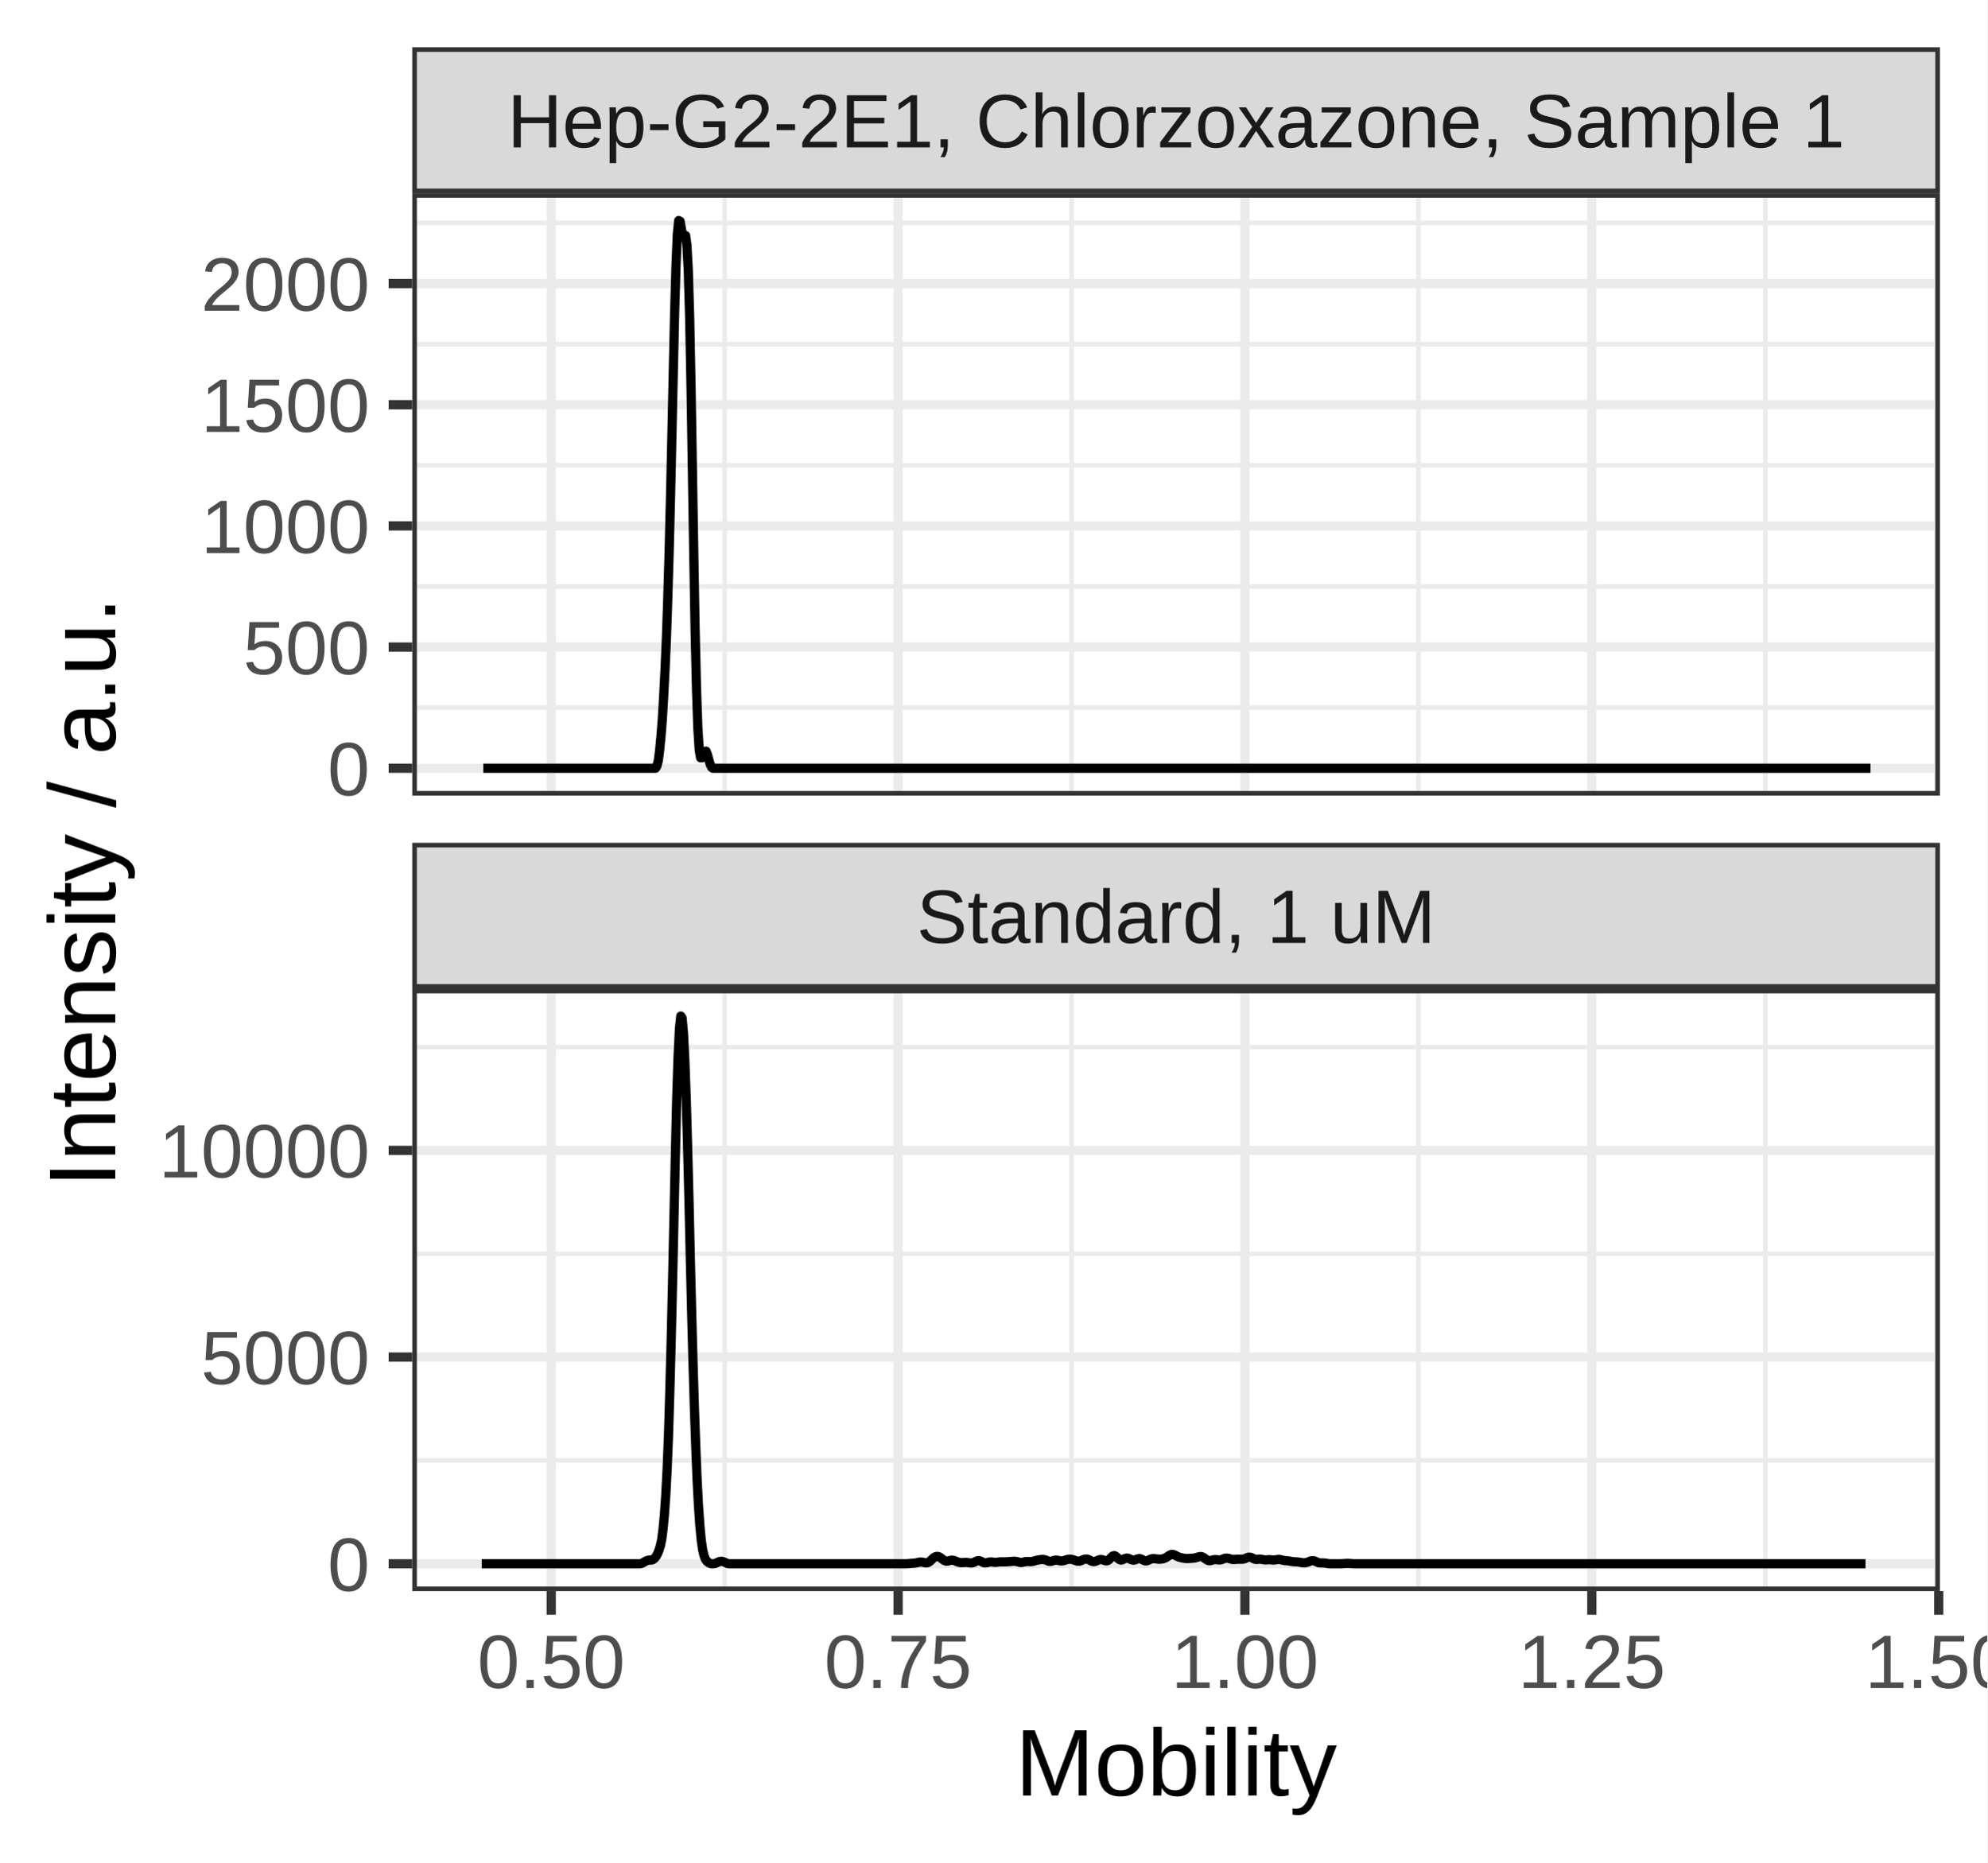
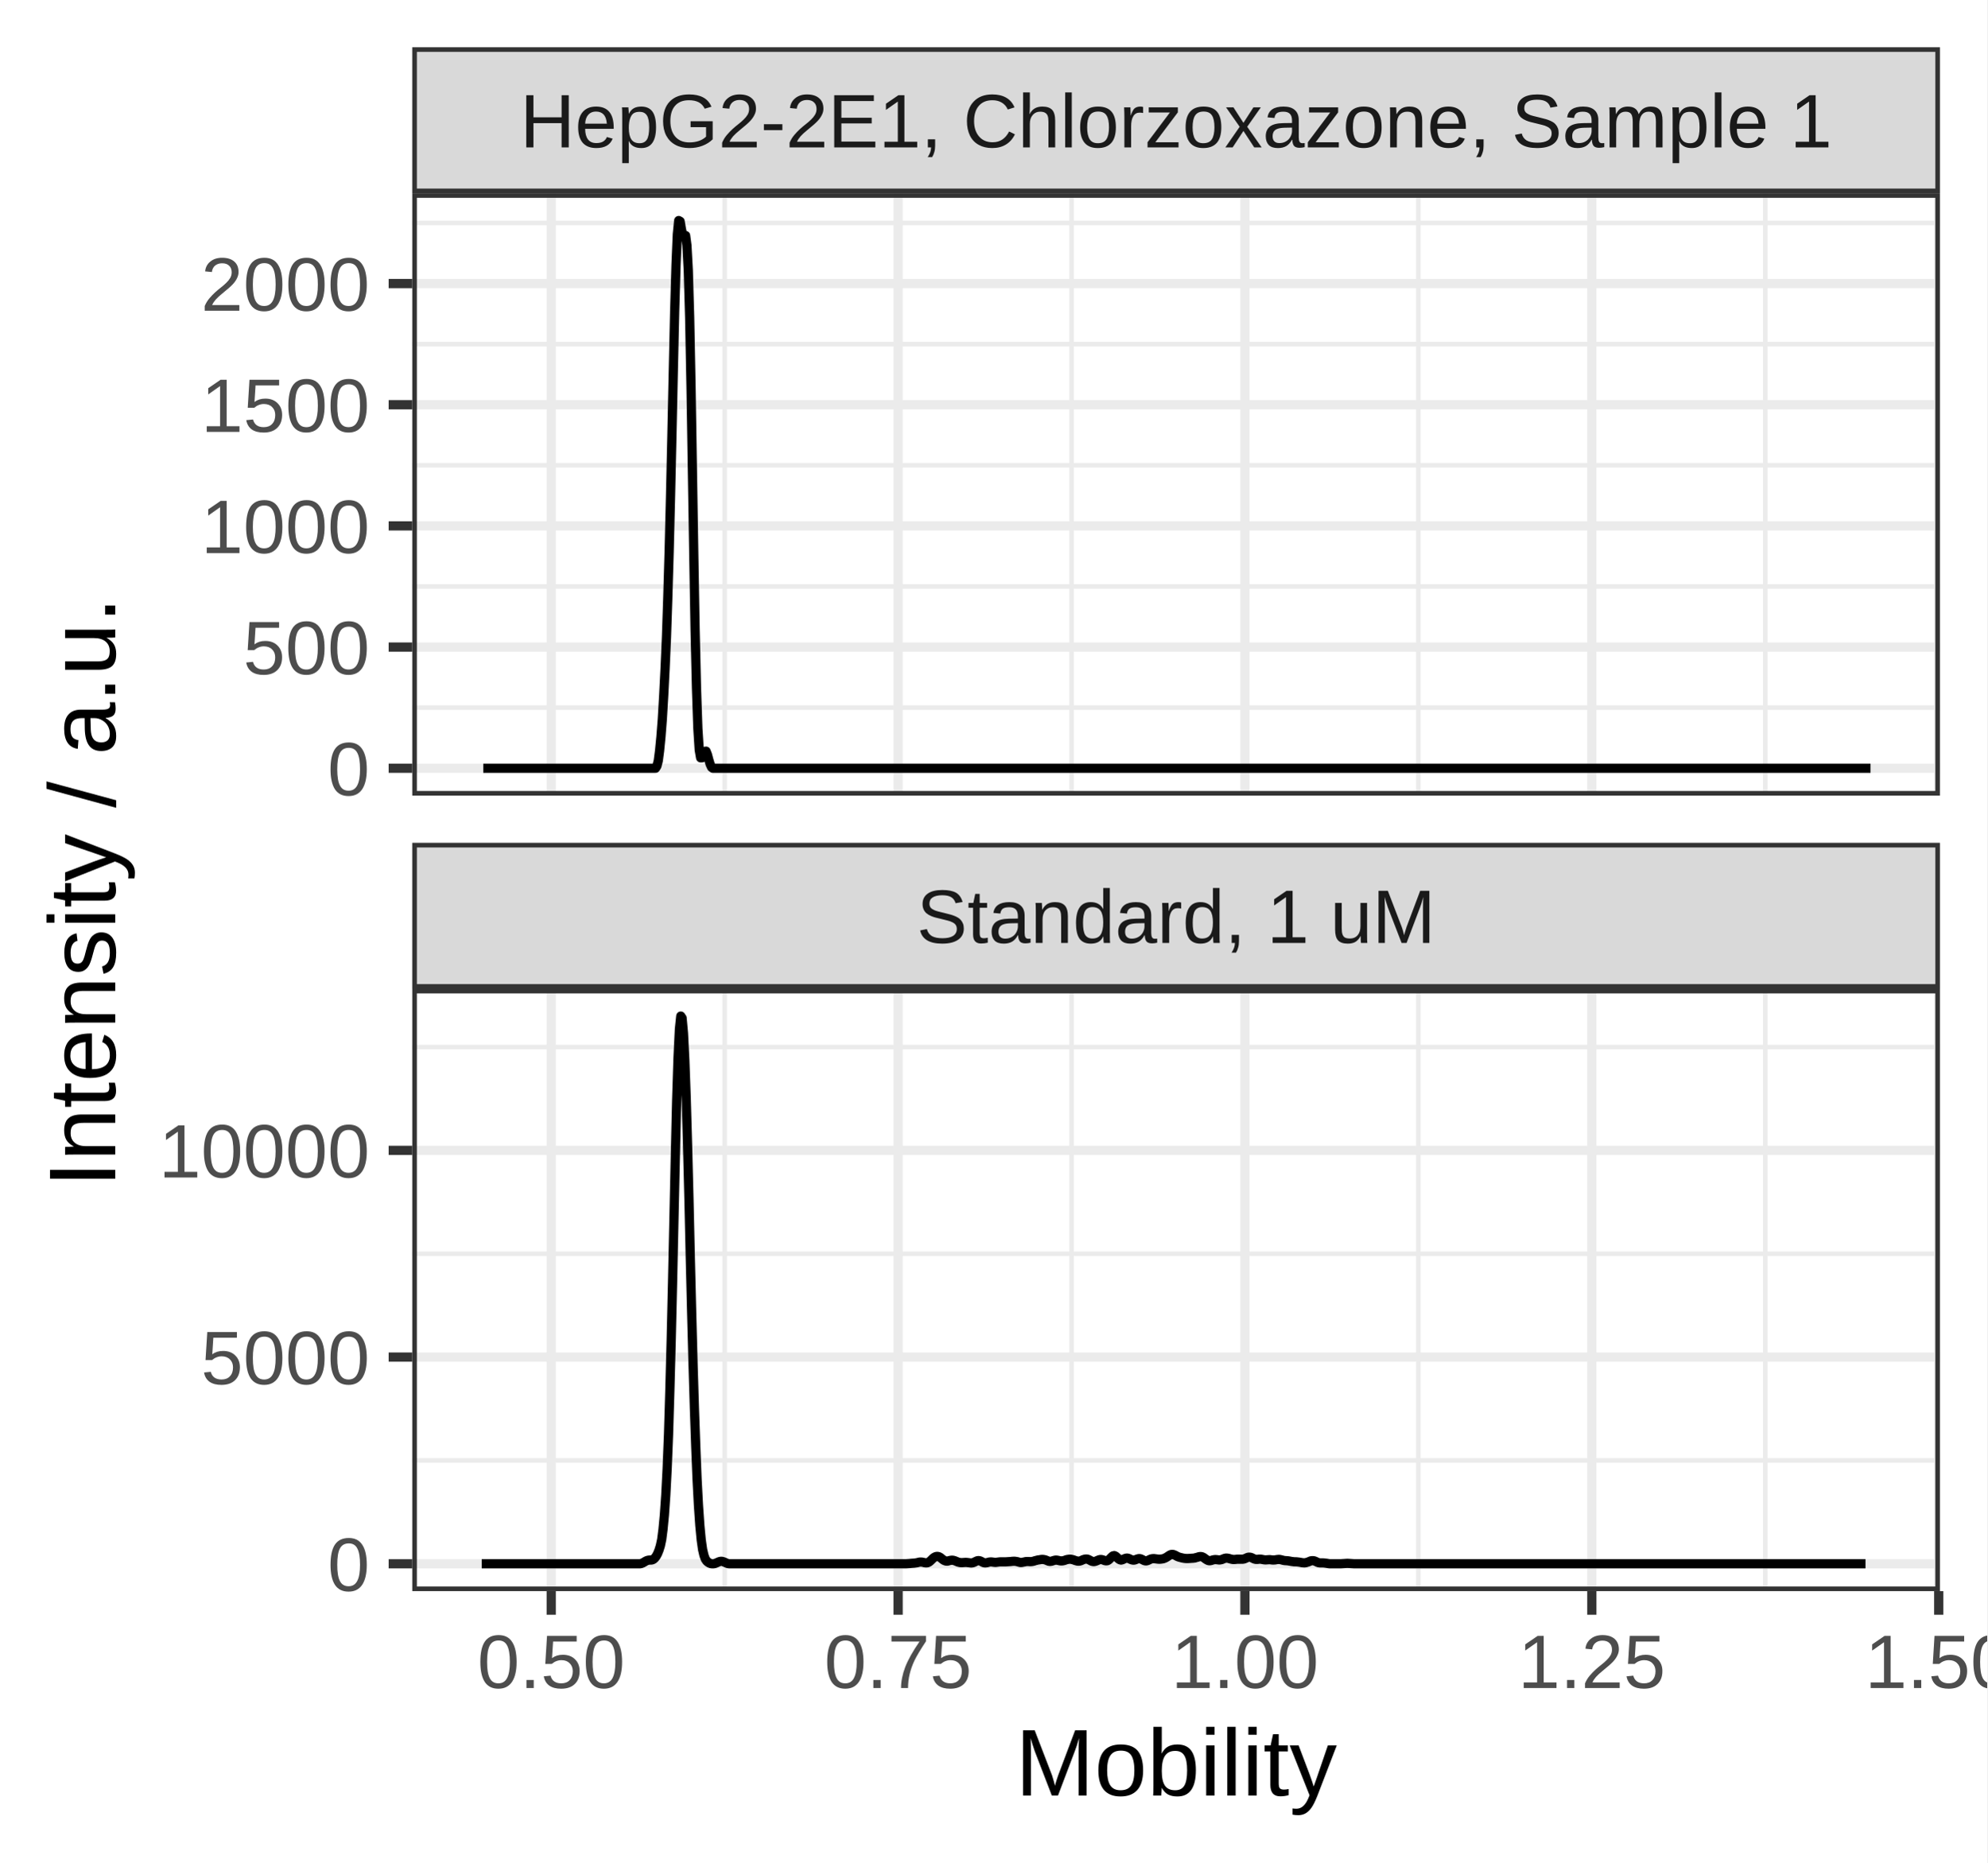
<svg xmlns="http://www.w3.org/2000/svg" width="230.40pt" height="216.00pt" viewBox="0 0 230.40 216.00">
  <g class="svglite">
    <defs>
      <style type="text/css">
    .svglite line, .svglite polyline, .svglite polygon, .svglite path, .svglite rect, .svglite circle {
      fill: none;
      stroke: #000000;
      stroke-linecap: round;
      stroke-linejoin: round;
      stroke-miterlimit: 10.00;
    }
    .svglite text {
      white-space: pre;
    }
    .svglite g.glyphgroup path {
      fill: inherit;
      stroke: none;
    }
  </style>
    </defs>
    <rect width="100%" height="100%" style="stroke: none; fill: #FFFFFF;" />
    <defs>
      <clipPath id="cpMC4wMHwyMzAuNDB8MC4wMHwyMTYuMDA=">
        <rect x="0.00" y="0.00" width="230.40" height="216.00" />
      </clipPath>
    </defs>
    <g clip-path="url(#cpMC4wMHwyMzAuNDB8MC4wMHwyMTYuMDA=)">
      <rect x="-0" y="-0" width="230.40" height="216.00" style="stroke-width: 1.07; stroke: #FFFFFF; fill: #FFFFFF;" />
    </g>
    <defs>
      <clipPath id="cpNDcuODB8MjI0LjkyfDIyLjQwfDkyLjI1">
        <rect x="47.80" y="22.40" width="177.12" height="69.85" />
      </clipPath>
    </defs>
    <g clip-path="url(#cpNDcuODB8MjI0LjkyfDIyLjQwfDkyLjI1)">
      <rect x="47.80" y="22.40" width="177.12" height="69.85" style="stroke-width: 1.07; stroke: none; fill: #FFFFFF;" />
      <polyline points="47.80,82.05 224.92,82.05 " style="stroke-width: 0.53; stroke: #EBEBEB; stroke-linecap: butt;" />
      <polyline points="47.80,68.00 224.92,68.00 " style="stroke-width: 0.53; stroke: #EBEBEB; stroke-linecap: butt;" />
      <polyline points="47.80,53.95 224.92,53.95 " style="stroke-width: 0.53; stroke: #EBEBEB; stroke-linecap: butt;" />
      <polyline points="47.80,39.90 224.92,39.90 " style="stroke-width: 0.53; stroke: #EBEBEB; stroke-linecap: butt;" />
      <polyline points="47.80,25.85 224.92,25.85 " style="stroke-width: 0.53; stroke: #EBEBEB; stroke-linecap: butt;" />
      <polyline points="84.02,92.25 84.02,22.40 " style="stroke-width: 0.53; stroke: #EBEBEB; stroke-linecap: butt;" />
      <polyline points="124.24,92.25 124.24,22.40 " style="stroke-width: 0.53; stroke: #EBEBEB; stroke-linecap: butt;" />
      <polyline points="164.45,92.25 164.45,22.40 " style="stroke-width: 0.53; stroke: #EBEBEB; stroke-linecap: butt;" />
      <polyline points="204.67,92.25 204.67,22.40 " style="stroke-width: 0.53; stroke: #EBEBEB; stroke-linecap: butt;" />
      <polyline points="47.80,89.08 224.92,89.08 " style="stroke-width: 1.07; stroke: #EBEBEB; stroke-linecap: butt;" />
      <polyline points="47.80,75.03 224.92,75.03 " style="stroke-width: 1.07; stroke: #EBEBEB; stroke-linecap: butt;" />
      <polyline points="47.80,60.98 224.92,60.98 " style="stroke-width: 1.07; stroke: #EBEBEB; stroke-linecap: butt;" />
      <polyline points="47.80,46.93 224.92,46.93 " style="stroke-width: 1.07; stroke: #EBEBEB; stroke-linecap: butt;" />
      <polyline points="47.80,32.88 224.92,32.88 " style="stroke-width: 1.07; stroke: #EBEBEB; stroke-linecap: butt;" />
      <polyline points="63.91,92.25 63.91,22.40 " style="stroke-width: 1.07; stroke: #EBEBEB; stroke-linecap: butt;" />
      <polyline points="104.13,92.25 104.13,22.40 " style="stroke-width: 1.07; stroke: #EBEBEB; stroke-linecap: butt;" />
      <polyline points="144.34,92.25 144.34,22.40 " style="stroke-width: 1.07; stroke: #EBEBEB; stroke-linecap: butt;" />
      <polyline points="184.56,92.25 184.56,22.40 " style="stroke-width: 1.07; stroke: #EBEBEB; stroke-linecap: butt;" />
      <polyline points="224.78,92.25 224.78,22.40 " style="stroke-width: 1.07; stroke: #EBEBEB; stroke-linecap: butt;" />
      <polyline points="56.03,89.08 56.19,89.08 56.35,89.08 56.51,89.08 56.67,89.08 56.82,89.08 56.98,89.08 57.14,89.08 57.30,89.08 57.46,89.08 57.62,89.08 57.78,89.08 57.93,89.08 58.09,89.08 58.25,89.08 58.41,89.08 58.57,89.08 58.73,89.08 58.89,89.08 59.04,89.08 59.20,89.08 59.36,89.08 59.52,89.08 59.68,89.08 59.84,89.08 59.99,89.08 60.15,89.08 60.31,89.08 60.47,89.08 60.63,89.08 60.79,89.08 60.94,89.08 61.10,89.08 61.26,89.08 61.42,89.08 61.58,89.08 61.74,89.08 61.90,89.08 62.05,89.08 62.21,89.08 62.37,89.08 62.53,89.08 62.69,89.08 62.85,89.08 63.01,89.08 63.16,89.08 63.32,89.08 63.48,89.08 63.64,89.08 63.80,89.08 63.96,89.08 64.12,89.08 64.27,89.08 64.43,89.08 64.59,89.08 64.75,89.08 64.91,89.08 65.07,89.08 65.22,89.08 65.38,89.08 65.54,89.08 65.70,89.08 65.86,89.08 66.02,89.08 66.17,89.08 66.33,89.08 66.49,89.08 66.65,89.08 66.81,89.08 66.97,89.08 67.12,89.08 67.28,89.08 67.44,89.08 67.60,89.08 67.76,89.08 67.92,89.08 68.08,89.08 68.23,89.08 68.39,89.08 68.55,89.08 68.71,89.08 68.87,89.08 69.03,89.08 69.19,89.08 69.34,89.08 69.50,89.08 69.66,89.08 69.82,89.08 69.98,89.08 70.14,89.08 70.29,89.08 70.45,89.08 70.61,89.08 70.77,89.08 70.93,89.08 71.09,89.08 71.24,89.08 71.40,89.08 71.56,89.08 71.72,89.08 71.88,89.08 72.04,89.08 72.20,89.08 72.35,89.08 72.51,89.08 72.67,89.08 72.83,89.08 72.99,89.08 73.15,89.08 73.31,89.08 73.46,89.08 73.62,89.08 73.78,89.08 73.94,89.08 74.10,89.08 74.26,89.08 74.42,89.08 74.57,89.08 74.73,89.08 74.89,89.08 75.05,89.08 75.21,89.08 75.37,89.08 75.52,89.08 75.68,89.08 75.84,89.08 76.00,89.08 76.16,88.83 76.32,88.21 76.47,87.07 76.63,85.44 76.79,83.39 76.95,80.67 77.11,77.53 77.27,73.89 77.42,69.44 77.58,64.02 77.74,57.61 77.90,50.55 78.06,43.21 78.22,36.15 78.38,30.70 78.53,27.16 78.69,25.57 78.85,25.66 79.01,26.59 79.17,27.33 79.33,27.36 79.49,27.31 79.64,28.43 79.80,31.34 79.96,36.83 80.12,44.96 80.28,54.70 80.44,64.45 80.59,72.98 80.75,79.76 80.91,84.46 81.07,86.96 81.23,87.87 81.39,87.87 81.54,87.50 81.70,87.13 81.86,87.10 82.02,87.50 82.18,88.10 82.34,88.63 82.50,88.97 82.65,89.08 82.81,89.08 82.97,89.08 83.13,89.08 83.29,89.08 83.45,89.08 83.61,89.08 83.76,89.08 83.92,89.08 84.08,89.08 84.24,89.08 84.40,89.08 84.56,89.08 84.71,89.08 84.87,89.08 85.03,89.08 85.19,89.08 85.35,89.08 85.51,89.08 85.66,89.08 85.82,89.08 85.98,89.08 86.14,89.08 86.30,89.08 86.46,89.08 86.62,89.08 86.77,89.08 86.93,89.08 87.09,89.08 87.25,89.08 87.41,89.08 87.57,89.08 87.72,89.08 87.88,89.08 88.04,89.08 88.20,89.08 88.36,89.08 88.52,89.08 88.68,89.08 88.83,89.08 88.99,89.08 89.15,89.08 89.31,89.08 89.47,89.08 89.63,89.08 89.79,89.08 89.94,89.08 90.10,89.08 90.26,89.08 90.42,89.08 90.58,89.08 90.74,89.08 90.89,89.08 91.05,89.08 91.21,89.08 91.37,89.08 91.53,89.08 91.69,89.08 91.84,89.08 92.00,89.08 92.16,89.08 92.32,89.08 92.48,89.08 92.64,89.08 92.80,89.08 92.95,89.08 93.11,89.08 93.27,89.08 93.43,89.08 93.59,89.08 93.75,89.08 93.91,89.08 94.06,89.08 94.22,89.08 94.38,89.08 94.54,89.08 94.70,89.08 94.86,89.08 95.01,89.08 95.17,89.08 95.33,89.08 95.49,89.08 95.65,89.08 95.81,89.08 95.96,89.08 96.12,89.08 96.28,89.08 96.44,89.08 96.60,89.08 96.76,89.08 96.91,89.08 97.07,89.08 97.23,89.08 97.39,89.08 97.55,89.08 97.71,89.08 97.87,89.08 98.02,89.08 98.18,89.08 98.34,89.08 98.50,89.08 98.66,89.08 98.82,89.08 98.98,89.08 99.13,89.08 99.29,89.08 99.45,89.08 99.61,89.08 99.77,89.08 99.93,89.08 100.09,89.08 100.24,89.08 100.40,89.08 100.56,89.08 100.72,89.08 100.88,89.08 101.04,89.08 101.19,89.08 101.35,89.08 101.51,89.08 101.67,89.08 101.83,89.08 101.99,89.08 102.14,89.08 102.30,89.08 102.46,89.08 102.62,89.08 102.78,89.08 102.94,89.08 103.10,89.08 103.25,89.08 103.41,89.08 103.57,89.08 103.73,89.08 103.89,89.08 104.05,89.08 104.21,89.08 104.36,89.08 104.52,89.08 104.68,89.08 104.84,89.08 105.00,89.08 105.16,89.08 105.31,89.08 105.47,89.08 105.63,89.08 105.79,89.08 105.95,89.08 106.11,89.08 106.26,89.08 106.42,89.08 106.58,89.08 106.74,89.08 106.90,89.08 107.06,89.08 107.21,89.08 107.37,89.08 107.53,89.08 107.69,89.08 107.85,89.08 108.01,89.08 108.17,89.08 108.32,89.08 108.48,89.08 108.64,89.08 108.80,89.08 108.96,89.08 109.12,89.08 109.28,89.08 109.43,89.08 109.59,89.08 109.75,89.08 109.91,89.08 110.07,89.08 110.23,89.08 110.39,89.08 110.54,89.08 110.70,89.08 110.86,89.08 111.02,89.08 111.18,89.08 111.34,89.08 111.49,89.08 111.65,89.08 111.81,89.08 111.97,89.08 112.13,89.08 112.29,89.08 112.44,89.08 112.60,89.08 112.76,89.08 112.92,89.08 113.08,89.08 113.24,89.08 113.40,89.08 113.55,89.08 113.71,89.08 113.87,89.08 114.03,89.08 114.19,89.08 114.35,89.08 114.51,89.08 114.66,89.08 114.82,89.08 114.98,89.08 115.14,89.08 115.30,89.08 115.46,89.08 115.61,89.08 115.77,89.08 115.93,89.08 116.09,89.08 116.25,89.08 116.41,89.08 116.56,89.08 116.72,89.08 116.88,89.08 117.04,89.08 117.20,89.08 117.36,89.08 117.51,89.08 117.67,89.08 117.83,89.08 117.99,89.08 118.15,89.08 118.31,89.08 118.47,89.08 118.62,89.08 118.78,89.08 118.94,89.08 119.10,89.08 119.26,89.08 119.42,89.08 119.58,89.08 119.73,89.08 119.89,89.08 120.05,89.08 120.21,89.08 120.37,89.08 120.53,89.08 120.68,89.08 120.84,89.08 121.00,89.08 121.16,89.08 121.32,89.08 121.48,89.08 121.64,89.08 121.79,89.08 121.95,89.08 122.11,89.08 122.27,89.08 122.43,89.08 122.59,89.08 122.74,89.08 122.90,89.08 123.06,89.08 123.22,89.08 123.38,89.08 123.54,89.08 123.70,89.08 123.85,89.08 124.01,89.08 124.17,89.08 124.33,89.08 124.49,89.08 124.65,89.08 124.81,89.08 124.96,89.08 125.12,89.08 125.28,89.08 125.44,89.08 125.60,89.08 125.76,89.08 125.91,89.08 126.07,89.08 126.23,89.08 126.39,89.08 126.55,89.08 126.71,89.08 126.86,89.08 127.02,89.08 127.18,89.08 127.34,89.08 127.50,89.08 127.66,89.08 127.81,89.08 127.97,89.08 128.13,89.08 128.29,89.08 128.45,89.08 128.61,89.08 128.77,89.08 128.92,89.08 129.08,89.08 129.24,89.08 129.40,89.08 129.56,89.08 129.72,89.08 129.88,89.08 130.03,89.08 130.19,89.08 130.35,89.08 130.51,89.08 130.67,89.08 130.83,89.08 130.98,89.08 131.14,89.08 131.30,89.08 131.46,89.08 131.62,89.08 131.78,89.08 131.93,89.08 132.09,89.08 132.25,89.08 132.41,89.08 132.57,89.08 132.73,89.08 132.89,89.08 133.04,89.08 133.20,89.08 133.36,89.08 133.52,89.08 133.68,89.08 133.84,89.08 134.00,89.08 134.15,89.08 134.31,89.08 134.47,89.08 134.63,89.08 134.79,89.08 134.95,89.08 135.11,89.08 135.26,89.08 135.42,89.08 135.58,89.08 135.74,89.08 135.90,89.08 136.06,89.08 136.21,89.08 136.37,89.08 136.53,89.08 136.69,89.08 136.85,89.08 137.01,89.08 137.16,89.08 137.32,89.08 137.48,89.08 137.64,89.08 137.80,89.08 137.96,89.08 138.11,89.08 138.27,89.08 138.43,89.08 138.59,89.08 138.75,89.08 138.91,89.08 139.07,89.08 139.22,89.08 139.38,89.08 139.54,89.08 139.70,89.08 139.86,89.08 140.02,89.08 140.18,89.08 140.33,89.08 140.49,89.08 140.65,89.08 140.81,89.08 140.97,89.08 141.13,89.08 141.28,89.08 141.44,89.08 141.60,89.08 141.76,89.08 141.92,89.08 142.08,89.08 142.23,89.08 142.39,89.08 142.55,89.08 142.71,89.08 142.87,89.08 143.03,89.08 143.19,89.08 143.34,89.08 143.50,89.08 143.66,89.08 143.82,89.08 143.98,89.08 144.14,89.08 144.30,89.08 144.45,89.08 144.61,89.08 144.77,89.08 144.93,89.08 145.09,89.08 145.25,89.08 145.41,89.08 145.56,89.08 145.72,89.08 145.88,89.08 146.04,89.08 146.20,89.08 146.36,89.08 146.51,89.08 146.67,89.08 146.83,89.08 146.99,89.08 147.15,89.08 147.31,89.08 147.46,89.08 147.62,89.08 147.78,89.08 147.94,89.08 148.10,89.08 148.26,89.08 148.41,89.08 148.57,89.08 148.73,89.08 148.89,89.08 149.05,89.08 149.21,89.08 149.37,89.08 149.52,89.08 149.68,89.08 149.84,89.08 150.00,89.08 150.16,89.08 150.32,89.08 150.48,89.08 150.63,89.08 150.79,89.08 150.95,89.08 151.11,89.08 151.27,89.08 151.43,89.08 151.58,89.08 151.74,89.08 151.90,89.08 152.06,89.08 152.22,89.08 152.38,89.08 152.53,89.08 152.69,89.08 152.85,89.08 153.01,89.08 153.17,89.08 153.33,89.08 153.49,89.08 153.64,89.08 153.80,89.08 153.96,89.08 154.12,89.08 154.28,89.08 154.44,89.08 154.60,89.08 154.75,89.08 154.91,89.08 155.07,89.08 155.23,89.08 155.39,89.08 155.55,89.08 155.70,89.08 155.86,89.08 156.02,89.08 156.18,89.08 156.34,89.08 156.50,89.08 156.65,89.08 156.81,89.08 156.97,89.08 157.13,89.08 157.29,89.08 157.45,89.08 157.61,89.08 157.76,89.08 157.92,89.08 158.08,89.08 158.24,89.08 158.40,89.08 158.56,89.08 158.71,89.08 158.87,89.08 159.03,89.08 159.19,89.08 159.35,89.08 159.51,89.08 159.67,89.08 159.82,89.08 159.98,89.08 160.14,89.08 160.30,89.08 160.46,89.08 160.62,89.08 160.78,89.08 160.93,89.08 161.09,89.08 161.25,89.08 161.41,89.08 161.57,89.08 161.73,89.08 161.88,89.08 162.04,89.08 162.20,89.08 162.36,89.08 162.52,89.08 162.68,89.08 162.83,89.08 162.99,89.08 163.15,89.08 163.31,89.08 163.47,89.08 163.63,89.08 163.79,89.08 163.94,89.08 164.10,89.08 164.26,89.08 164.42,89.08 164.58,89.08 164.74,89.08 164.90,89.08 165.05,89.08 165.21,89.08 165.37,89.08 165.53,89.08 165.69,89.08 165.85,89.08 166.00,89.08 166.16,89.08 166.32,89.08 166.48,89.08 166.64,89.08 166.80,89.08 166.95,89.08 167.11,89.08 167.27,89.08 167.43,89.08 167.59,89.08 167.75,89.08 167.90,89.08 168.06,89.08 168.22,89.08 168.38,89.08 168.54,89.08 168.70,89.08 168.86,89.08 169.01,89.08 169.17,89.08 169.33,89.08 169.49,89.08 169.65,89.08 169.81,89.08 169.97,89.08 170.12,89.08 170.28,89.08 170.44,89.08 170.60,89.08 170.76,89.08 170.92,89.08 171.08,89.08 171.23,89.08 171.39,89.08 171.55,89.08 171.71,89.08 171.87,89.08 172.03,89.08 172.18,89.08 172.34,89.08 172.50,89.08 172.66,89.08 172.82,89.08 172.98,89.08 173.13,89.08 173.29,89.08 173.45,89.08 173.61,89.08 173.77,89.08 173.93,89.08 174.09,89.08 174.24,89.08 174.40,89.08 174.56,89.08 174.72,89.08 174.88,89.08 175.04,89.08 175.20,89.08 175.35,89.08 175.51,89.08 175.67,89.08 175.83,89.08 175.99,89.08 176.15,89.08 176.30,89.08 176.46,89.08 176.62,89.08 176.78,89.08 176.94,89.08 177.10,89.08 177.25,89.08 177.41,89.08 177.57,89.08 177.73,89.08 177.89,89.08 178.05,89.08 178.20,89.08 178.36,89.08 178.52,89.08 178.68,89.08 178.84,89.08 179.00,89.08 179.16,89.08 179.31,89.08 179.47,89.08 179.63,89.08 179.79,89.08 179.95,89.08 180.11,89.08 180.27,89.08 180.42,89.08 180.58,89.08 180.74,89.08 180.90,89.08 181.06,89.08 181.22,89.08 181.38,89.08 181.53,89.08 181.69,89.08 181.85,89.08 182.01,89.08 182.17,89.08 182.33,89.08 182.48,89.08 182.64,89.08 182.80,89.08 182.96,89.08 183.12,89.08 183.28,89.08 183.43,89.08 183.59,89.08 183.75,89.08 183.91,89.08 184.07,89.08 184.23,89.08 184.39,89.08 184.54,89.08 184.70,89.08 184.86,89.08 185.02,89.08 185.18,89.08 185.34,89.08 185.50,89.08 185.65,89.08 185.81,89.08 185.97,89.08 186.13,89.08 186.29,89.08 186.45,89.08 186.60,89.08 186.76,89.08 186.92,89.08 187.08,89.08 187.24,89.08 187.40,89.08 187.55,89.08 187.71,89.08 187.87,89.08 188.03,89.08 188.19,89.08 188.35,89.08 188.50,89.08 188.66,89.08 188.82,89.08 188.98,89.08 189.14,89.08 189.30,89.08 189.46,89.08 189.61,89.08 189.77,89.08 189.93,89.08 190.09,89.08 190.25,89.08 190.41,89.08 190.57,89.08 190.72,89.08 190.88,89.08 191.04,89.08 191.20,89.08 191.36,89.08 191.52,89.08 191.67,89.08 191.83,89.08 191.99,89.08 192.15,89.08 192.31,89.08 192.47,89.08 192.63,89.08 192.78,89.08 192.94,89.08 193.10,89.08 193.26,89.08 193.42,89.08 193.58,89.08 193.73,89.08 193.89,89.08 194.05,89.08 194.21,89.08 194.37,89.08 194.53,89.08 194.69,89.08 194.84,89.08 195.00,89.08 195.16,89.08 195.32,89.08 195.48,89.08 195.64,89.08 195.80,89.08 195.95,89.08 196.11,89.08 196.27,89.08 196.43,89.08 196.59,89.08 196.75,89.08 196.90,89.08 197.06,89.08 197.22,89.08 197.38,89.08 197.54,89.08 197.70,89.08 197.85,89.08 198.01,89.08 198.17,89.08 198.33,89.08 198.49,89.08 198.65,89.08 198.80,89.08 198.96,89.08 199.12,89.08 199.28,89.08 199.44,89.08 199.60,89.08 199.76,89.08 199.91,89.08 200.07,89.08 200.23,89.08 200.39,89.08 200.55,89.08 200.71,89.08 200.87,89.08 201.02,89.08 201.18,89.08 201.34,89.08 201.50,89.08 201.66,89.08 201.82,89.08 201.97,89.08 202.13,89.08 202.29,89.08 202.45,89.08 202.61,89.08 202.77,89.08 202.92,89.08 203.08,89.08 203.24,89.08 203.40,89.08 203.56,89.08 203.72,89.08 203.88,89.08 204.03,89.08 204.19,89.08 204.35,89.08 204.51,89.08 204.67,89.08 204.83,89.08 204.99,89.08 205.14,89.08 205.30,89.08 205.46,89.08 205.62,89.08 205.78,89.08 205.94,89.08 206.10,89.08 206.25,89.08 206.41,89.08 206.57,89.08 206.73,89.08 206.89,89.08 207.05,89.08 207.20,89.08 207.36,89.08 207.52,89.08 207.68,89.08 207.84,89.08 208.00,89.08 208.15,89.08 208.31,89.08 208.47,89.08 208.63,89.08 208.79,89.08 208.95,89.08 209.10,89.08 209.26,89.08 209.42,89.08 209.58,89.08 209.74,89.08 209.90,89.08 210.06,89.08 210.21,89.08 210.37,89.08 210.53,89.08 210.69,89.08 210.85,89.08 211.01,89.08 211.17,89.08 211.32,89.08 211.48,89.08 211.64,89.08 211.80,89.08 211.96,89.08 212.12,89.08 212.27,89.08 212.43,89.08 212.59,89.08 212.75,89.08 212.91,89.08 213.07,89.08 213.22,89.08 213.38,89.08 213.54,89.08 213.70,89.08 213.86,89.08 214.02,89.08 214.18,89.08 214.33,89.08 214.49,89.08 214.65,89.08 214.81,89.08 214.97,89.08 215.13,89.08 215.29,89.08 215.44,89.08 215.60,89.08 215.76,89.08 215.92,89.08 216.08,89.08 216.24,89.08 216.40,89.08 216.55,89.08 216.71,89.08 216.87,89.08 " style="stroke-width: 1.07; stroke-linecap: butt;" />
      <rect x="47.80" y="22.40" width="177.12" height="69.85" style="stroke-width: 1.07; stroke: #333333;" />
    </g>
    <g clip-path="url(#cpMC4wMHwyMzAuNDB8MC4wMHwyMTYuMDA=)">
</g>
    <defs>
      <clipPath id="cpNDcuODB8MjI0LjkyfDExNC42NXwxODQuNTA=">
        <rect x="47.80" y="114.65" width="177.12" height="69.85" />
      </clipPath>
    </defs>
    <g clip-path="url(#cpNDcuODB8MjI0LjkyfDExNC42NXwxODQuNTA=)">
      <rect x="47.80" y="114.65" width="177.12" height="69.85" style="stroke-width: 1.07; stroke: none; fill: #FFFFFF;" />
      <polyline points="47.80,169.34 224.92,169.34 " style="stroke-width: 0.53; stroke: #EBEBEB; stroke-linecap: butt;" />
      <polyline points="47.80,145.38 224.92,145.38 " style="stroke-width: 0.53; stroke: #EBEBEB; stroke-linecap: butt;" />
      <polyline points="47.80,121.41 224.92,121.41 " style="stroke-width: 0.53; stroke: #EBEBEB; stroke-linecap: butt;" />
      <polyline points="84.02,184.50 84.02,114.65 " style="stroke-width: 0.53; stroke: #EBEBEB; stroke-linecap: butt;" />
      <polyline points="124.24,184.50 124.24,114.65 " style="stroke-width: 0.53; stroke: #EBEBEB; stroke-linecap: butt;" />
      <polyline points="164.45,184.50 164.45,114.65 " style="stroke-width: 0.53; stroke: #EBEBEB; stroke-linecap: butt;" />
      <polyline points="204.67,184.50 204.67,114.65 " style="stroke-width: 0.53; stroke: #EBEBEB; stroke-linecap: butt;" />
      <polyline points="47.80,181.33 224.92,181.33 " style="stroke-width: 1.07; stroke: #EBEBEB; stroke-linecap: butt;" />
      <polyline points="47.80,157.36 224.92,157.36 " style="stroke-width: 1.07; stroke: #EBEBEB; stroke-linecap: butt;" />
      <polyline points="47.80,133.39 224.92,133.39 " style="stroke-width: 1.07; stroke: #EBEBEB; stroke-linecap: butt;" />
      <polyline points="63.91,184.50 63.91,114.65 " style="stroke-width: 1.07; stroke: #EBEBEB; stroke-linecap: butt;" />
      <polyline points="104.13,184.50 104.13,114.65 " style="stroke-width: 1.07; stroke: #EBEBEB; stroke-linecap: butt;" />
      <polyline points="144.34,184.50 144.34,114.65 " style="stroke-width: 1.07; stroke: #EBEBEB; stroke-linecap: butt;" />
      <polyline points="184.56,184.50 184.56,114.65 " style="stroke-width: 1.07; stroke: #EBEBEB; stroke-linecap: butt;" />
      <polyline points="224.78,184.50 224.78,114.65 " style="stroke-width: 1.07; stroke: #EBEBEB; stroke-linecap: butt;" />
      <polyline points="55.85,181.33 56.01,181.33 56.17,181.33 56.32,181.33 56.48,181.33 56.64,181.33 56.80,181.33 56.96,181.33 57.11,181.33 57.27,181.33 57.43,181.33 57.59,181.33 57.75,181.33 57.90,181.33 58.06,181.33 58.22,181.33 58.38,181.33 58.54,181.33 58.70,181.33 58.85,181.33 59.01,181.33 59.17,181.33 59.33,181.33 59.49,181.33 59.64,181.33 59.80,181.33 59.96,181.33 60.12,181.33 60.28,181.33 60.43,181.33 60.59,181.33 60.75,181.33 60.91,181.33 61.07,181.33 61.22,181.33 61.38,181.33 61.54,181.33 61.70,181.33 61.86,181.33 62.01,181.33 62.17,181.33 62.33,181.33 62.49,181.33 62.65,181.33 62.80,181.33 62.96,181.33 63.12,181.33 63.28,181.33 63.44,181.33 63.60,181.33 63.75,181.33 63.91,181.33 64.07,181.33 64.23,181.33 64.39,181.33 64.54,181.33 64.70,181.33 64.86,181.33 65.02,181.33 65.18,181.33 65.33,181.33 65.49,181.33 65.65,181.33 65.81,181.33 65.97,181.33 66.12,181.33 66.28,181.33 66.44,181.33 66.60,181.33 66.76,181.33 66.91,181.33 67.07,181.33 67.23,181.33 67.39,181.33 67.55,181.33 67.71,181.33 67.86,181.33 68.02,181.33 68.18,181.33 68.34,181.33 68.50,181.33 68.65,181.33 68.81,181.33 68.97,181.33 69.13,181.33 69.29,181.33 69.44,181.33 69.60,181.33 69.76,181.33 69.92,181.33 70.08,181.33 70.23,181.33 70.39,181.33 70.55,181.33 70.71,181.33 70.87,181.33 71.02,181.33 71.18,181.33 71.34,181.33 71.50,181.33 71.66,181.33 71.81,181.33 71.97,181.33 72.13,181.33 72.29,181.33 72.45,181.33 72.61,181.33 72.76,181.33 72.92,181.33 73.08,181.33 73.24,181.33 73.40,181.33 73.55,181.33 73.71,181.33 73.87,181.33 74.03,181.33 74.19,181.33 74.34,181.30 74.50,181.24 74.66,181.15 74.82,181.05 74.98,180.97 75.13,180.92 75.29,180.90 75.45,180.90 75.61,180.88 75.77,180.80 75.92,180.66 76.08,180.45 76.24,180.15 76.40,179.76 76.56,179.25 76.72,178.50 76.87,177.34 77.03,175.67 77.19,173.38 77.35,170.31 77.51,166.31 77.66,161.32 77.82,155.36 77.98,148.56 78.14,141.23 78.30,134.06 78.45,127.71 78.61,122.68 78.77,119.35 78.93,117.82 79.08,118.04 79.24,119.79 79.40,122.94 79.56,127.38 79.72,132.90 79.88,139.13 80.03,145.69 80.19,152.12 80.35,158.05 80.51,163.30 80.67,167.80 80.82,171.54 80.98,174.56 81.14,176.88 81.30,178.56 81.46,179.68 81.62,180.36 81.77,180.77 81.93,181.01 82.09,181.15 82.25,181.25 82.41,181.31 82.56,181.33 82.72,181.33 82.88,181.30 83.04,181.24 83.19,181.17 83.35,181.10 83.51,181.05 83.67,181.04 83.83,181.08 83.99,181.14 84.14,181.21 84.30,181.28 84.46,181.32 84.62,181.33 84.78,181.33 84.93,181.33 85.09,181.33 85.25,181.33 85.41,181.33 85.57,181.33 85.73,181.33 85.88,181.33 86.04,181.33 86.20,181.33 86.36,181.33 86.52,181.33 86.67,181.33 86.83,181.33 86.99,181.33 87.15,181.33 87.30,181.33 87.46,181.33 87.62,181.33 87.78,181.33 87.94,181.33 88.09,181.33 88.25,181.33 88.41,181.33 88.57,181.33 88.73,181.33 88.89,181.33 89.04,181.33 89.20,181.33 89.36,181.33 89.52,181.33 89.68,181.33 89.83,181.33 89.99,181.33 90.15,181.33 90.31,181.33 90.47,181.33 90.63,181.33 90.78,181.33 90.94,181.33 91.10,181.33 91.26,181.33 91.41,181.33 91.57,181.33 91.73,181.33 91.89,181.33 92.05,181.33 92.20,181.33 92.36,181.33 92.52,181.33 92.68,181.33 92.84,181.33 93.00,181.33 93.15,181.33 93.31,181.33 93.47,181.33 93.63,181.33 93.79,181.33 93.94,181.33 94.10,181.33 94.26,181.33 94.42,181.33 94.58,181.33 94.73,181.33 94.89,181.33 95.05,181.33 95.21,181.33 95.37,181.33 95.52,181.33 95.68,181.33 95.84,181.33 96.00,181.33 96.16,181.33 96.31,181.33 96.47,181.33 96.63,181.33 96.79,181.33 96.95,181.33 97.10,181.33 97.26,181.33 97.42,181.33 97.58,181.33 97.74,181.33 97.90,181.33 98.05,181.33 98.21,181.33 98.37,181.33 98.53,181.33 98.69,181.33 98.84,181.33 99.00,181.33 99.16,181.33 99.32,181.33 99.48,181.33 99.63,181.33 99.79,181.33 99.95,181.33 100.11,181.33 100.27,181.33 100.42,181.33 100.58,181.33 100.74,181.33 100.90,181.33 101.06,181.33 101.21,181.33 101.37,181.33 101.53,181.33 101.69,181.33 101.85,181.33 102.01,181.33 102.16,181.33 102.32,181.33 102.48,181.33 102.64,181.33 102.80,181.33 102.95,181.33 103.11,181.33 103.27,181.33 103.43,181.33 103.59,181.33 103.74,181.33 103.90,181.33 104.06,181.33 104.22,181.33 104.38,181.33 104.53,181.33 104.69,181.33 104.85,181.33 105.01,181.33 105.17,181.32 105.32,181.31 105.48,181.30 105.64,181.28 105.80,181.27 105.96,181.26 106.11,181.24 106.27,181.22 106.43,181.18 106.59,181.14 106.75,181.13 106.91,181.14 107.06,181.17 107.22,181.21 107.38,181.23 107.54,181.21 107.70,181.13 107.85,181.01 108.01,180.86 108.17,180.70 108.33,180.58 108.49,180.50 108.64,180.47 108.80,180.49 108.96,180.56 109.12,180.68 109.28,180.81 109.43,180.92 109.59,180.99 109.75,181.03 109.91,181.01 110.07,180.96 110.22,180.93 110.38,180.91 110.54,180.93 110.70,180.98 110.86,181.04 111.01,181.11 111.17,181.16 111.33,181.19 111.49,181.20 111.65,181.19 111.81,181.18 111.96,181.17 112.12,181.18 112.28,181.20 112.44,181.22 112.60,181.24 112.75,181.22 112.91,181.17 113.07,181.09 113.23,181.01 113.39,180.96 113.54,180.97 113.70,181.02 113.86,181.11 114.02,181.19 114.18,181.23 114.33,181.22 114.49,181.19 114.65,181.14 114.81,181.12 114.97,181.12 115.12,181.14 115.28,181.16 115.44,181.17 115.60,181.15 115.76,181.13 115.92,181.11 116.07,181.11 116.23,181.11 116.39,181.11 116.55,181.11 116.71,181.10 116.86,181.09 117.02,181.08 117.18,181.07 117.34,181.05 117.50,181.04 117.65,181.04 117.81,181.06 117.97,181.09 118.13,181.14 118.29,181.18 118.44,181.18 118.60,181.15 118.76,181.12 118.92,181.08 119.08,181.07 119.23,181.07 119.39,181.08 119.55,181.08 119.71,181.06 119.87,181.02 120.02,180.97 120.18,180.93 120.34,180.89 120.50,180.87 120.66,180.84 120.82,180.82 120.97,180.83 121.13,180.86 121.29,180.91 121.45,180.98 121.61,181.04 121.76,181.06 121.92,181.03 122.08,180.98 122.24,180.93 122.40,180.90 122.55,180.91 122.71,180.94 122.87,180.98 123.03,181.00 123.19,180.99 123.34,180.96 123.50,180.91 123.66,180.85 123.82,180.82 123.98,180.80 124.13,180.80 124.29,180.83 124.45,180.87 124.61,180.93 124.77,180.98 124.93,181.02 125.08,181.03 125.24,181.00 125.40,180.94 125.56,180.86 125.72,180.81 125.87,180.78 126.03,180.78 126.19,180.83 126.35,180.91 126.51,181.00 126.66,181.06 126.82,181.08 126.98,181.05 127.14,180.99 127.30,180.92 127.45,180.86 127.61,180.83 127.77,180.85 127.93,180.90 128.09,180.96 128.24,180.99 128.40,180.97 128.56,180.87 128.72,180.71 128.88,180.55 129.03,180.42 129.19,180.38 129.35,180.45 129.51,180.59 129.67,180.75 129.83,180.86 129.98,180.90 130.14,180.86 130.30,180.78 130.46,180.71 130.62,180.67 130.77,180.68 130.93,180.74 131.09,180.82 131.25,180.88 131.41,180.91 131.56,180.89 131.72,180.83 131.88,180.77 132.04,180.73 132.20,180.74 132.35,180.80 132.51,180.88 132.67,180.96 132.83,181.00 132.99,180.98 133.14,180.92 133.30,180.84 133.46,180.77 133.62,180.74 133.78,180.73 133.94,180.75 134.09,180.77 134.25,180.79 134.41,180.80 134.57,180.79 134.73,180.77 134.88,180.74 135.04,180.68 135.20,180.60 135.36,180.50 135.52,180.39 135.67,180.30 135.83,180.24 135.99,180.24 136.15,180.30 136.31,180.37 136.46,180.46 136.62,180.53 136.78,180.58 136.94,180.62 137.10,180.66 137.25,180.69 137.41,180.71 137.57,180.72 137.73,180.72 137.89,180.71 138.04,180.70 138.20,180.69 138.36,180.68 138.52,180.66 138.68,180.61 138.84,180.57 138.99,180.52 139.15,180.49 139.31,180.50 139.47,180.56 139.63,180.66 139.78,180.78 139.94,180.88 140.10,180.96 140.26,180.98 140.42,180.95 140.57,180.90 140.73,180.86 140.89,180.84 141.05,180.85 141.21,180.87 141.36,180.89 141.52,180.87 141.68,180.83 141.84,180.76 142.00,180.70 142.15,180.67 142.31,180.68 142.47,180.71 142.63,180.76 142.79,180.80 142.95,180.83 143.10,180.83 143.26,180.82 143.42,180.80 143.58,180.80 143.74,180.80 143.89,180.80 144.05,180.80 144.21,180.78 144.37,180.72 144.53,180.65 144.68,180.58 144.84,180.56 145.00,180.58 145.16,180.64 145.31,180.72 145.47,180.79 145.63,180.82 145.79,180.82 145.95,180.80 146.11,180.79 146.26,180.81 146.42,180.84 146.58,180.87 146.74,180.88 146.90,180.87 147.05,180.86 147.21,180.85 147.37,180.87 147.53,180.89 147.69,180.89 147.85,180.88 148.00,180.85 148.16,180.83 148.32,180.82 148.48,180.85 148.64,180.89 148.79,180.93 148.95,180.96 149.11,180.97 149.27,180.98 149.42,181.00 149.58,181.03 149.74,181.06 149.90,181.08 150.06,181.10 150.22,181.10 150.37,181.11 150.53,181.13 150.69,181.15 150.85,181.18 151.01,181.21 151.16,181.22 151.32,181.22 151.48,181.18 151.64,181.13 151.80,181.07 151.95,181.00 152.11,180.97 152.27,180.97 152.43,181.01 152.59,181.08 152.75,181.16 152.90,181.21 153.06,181.23 153.22,181.23 153.38,181.23 153.54,181.24 153.69,181.26 153.85,181.28 154.01,181.31 154.17,181.33 154.32,181.33 154.48,181.33 154.64,181.33 154.80,181.33 154.96,181.33 155.12,181.33 155.27,181.33 155.43,181.33 155.59,181.32 155.75,181.31 155.91,181.30 156.06,181.29 156.22,181.28 156.38,181.29 156.54,181.30 156.70,181.31 156.86,181.32 157.01,181.33 157.17,181.33 157.33,181.33 157.49,181.33 157.65,181.33 157.80,181.33 157.96,181.33 158.12,181.33 158.28,181.33 158.43,181.33 158.59,181.33 158.75,181.33 158.91,181.33 159.07,181.33 159.23,181.33 159.38,181.33 159.54,181.33 159.70,181.33 159.86,181.33 160.02,181.33 160.17,181.33 160.33,181.33 160.49,181.33 160.65,181.33 160.81,181.33 160.96,181.33 161.12,181.33 161.28,181.33 161.44,181.33 161.60,181.33 161.76,181.33 161.91,181.33 162.07,181.33 162.23,181.33 162.39,181.33 162.54,181.33 162.70,181.33 162.86,181.33 163.02,181.33 163.18,181.33 163.33,181.33 163.49,181.33 163.65,181.33 163.81,181.33 163.97,181.33 164.13,181.33 164.28,181.33 164.44,181.33 164.60,181.33 164.76,181.33 164.92,181.33 165.07,181.33 165.23,181.33 165.39,181.33 165.55,181.33 165.71,181.33 165.87,181.33 166.02,181.33 166.18,181.33 166.34,181.33 166.50,181.33 166.65,181.33 166.81,181.33 166.97,181.33 167.13,181.33 167.29,181.33 167.44,181.33 167.60,181.33 167.76,181.33 167.92,181.33 168.08,181.33 168.23,181.33 168.39,181.33 168.55,181.33 168.71,181.33 168.87,181.33 169.03,181.33 169.18,181.33 169.34,181.33 169.50,181.33 169.66,181.33 169.82,181.33 169.97,181.33 170.13,181.33 170.29,181.33 170.45,181.33 170.61,181.33 170.76,181.33 170.92,181.33 171.08,181.33 171.24,181.33 171.40,181.33 171.55,181.33 171.71,181.33 171.87,181.33 172.03,181.33 172.19,181.33 172.34,181.33 172.50,181.33 172.66,181.33 172.82,181.33 172.98,181.33 173.14,181.33 173.29,181.33 173.45,181.33 173.61,181.33 173.77,181.33 173.93,181.33 174.08,181.33 174.24,181.33 174.40,181.33 174.56,181.33 174.72,181.33 174.87,181.33 175.03,181.33 175.19,181.33 175.35,181.33 175.51,181.33 175.66,181.33 175.82,181.33 175.98,181.33 176.14,181.33 176.30,181.33 176.45,181.33 176.61,181.33 176.77,181.33 176.93,181.33 177.09,181.33 177.24,181.33 177.40,181.33 177.56,181.33 177.72,181.33 177.88,181.33 178.04,181.33 178.19,181.33 178.35,181.33 178.51,181.33 178.67,181.33 178.83,181.33 178.98,181.33 179.14,181.33 179.30,181.33 179.46,181.33 179.62,181.33 179.77,181.33 179.93,181.33 180.09,181.33 180.25,181.33 180.41,181.33 180.56,181.33 180.72,181.33 180.88,181.33 181.04,181.33 181.20,181.33 181.35,181.33 181.51,181.33 181.67,181.33 181.83,181.33 181.99,181.33 182.15,181.33 182.30,181.33 182.46,181.33 182.62,181.33 182.78,181.33 182.94,181.33 183.09,181.33 183.25,181.33 183.41,181.33 183.57,181.33 183.73,181.33 183.88,181.33 184.04,181.33 184.20,181.33 184.36,181.33 184.52,181.33 184.67,181.33 184.83,181.33 184.99,181.33 185.15,181.33 185.31,181.33 185.46,181.33 185.62,181.33 185.78,181.33 185.94,181.33 186.10,181.33 186.25,181.33 186.41,181.33 186.57,181.33 186.73,181.33 186.89,181.33 187.05,181.33 187.20,181.33 187.36,181.33 187.52,181.33 187.68,181.33 187.84,181.33 187.99,181.33 188.15,181.33 188.31,181.33 188.47,181.33 188.63,181.33 188.78,181.33 188.94,181.33 189.10,181.33 189.26,181.33 189.42,181.33 189.57,181.33 189.73,181.33 189.89,181.33 190.05,181.33 190.21,181.33 190.36,181.33 190.52,181.33 190.68,181.33 190.84,181.33 191.00,181.33 191.16,181.33 191.31,181.33 191.47,181.33 191.63,181.33 191.79,181.33 191.95,181.33 192.10,181.33 192.26,181.33 192.42,181.33 192.58,181.33 192.74,181.33 192.89,181.33 193.05,181.33 193.21,181.33 193.37,181.33 193.53,181.33 193.68,181.33 193.84,181.33 194.00,181.33 194.16,181.33 194.32,181.33 194.47,181.33 194.63,181.33 194.79,181.33 194.95,181.33 195.11,181.33 195.26,181.33 195.42,181.33 195.58,181.33 195.74,181.33 195.90,181.33 196.06,181.33 196.21,181.33 196.37,181.33 196.53,181.33 196.69,181.33 196.85,181.33 197.00,181.33 197.16,181.33 197.32,181.33 197.48,181.33 197.64,181.33 197.79,181.33 197.95,181.33 198.11,181.33 198.27,181.33 198.43,181.33 198.58,181.33 198.74,181.33 198.90,181.33 199.06,181.33 199.22,181.33 199.37,181.33 199.53,181.33 199.69,181.33 199.85,181.33 200.01,181.33 200.16,181.33 200.32,181.33 200.48,181.33 200.64,181.33 200.80,181.33 200.96,181.33 201.11,181.33 201.27,181.33 201.43,181.33 201.59,181.33 201.75,181.33 201.90,181.33 202.06,181.33 202.22,181.33 202.38,181.33 202.54,181.33 202.69,181.33 202.85,181.33 203.01,181.33 203.17,181.33 203.33,181.33 203.48,181.33 203.64,181.33 203.80,181.33 203.96,181.33 204.12,181.33 204.27,181.33 204.43,181.33 204.59,181.33 204.75,181.33 204.91,181.33 205.07,181.33 205.22,181.33 205.38,181.33 205.54,181.33 205.70,181.33 205.86,181.33 206.01,181.33 206.17,181.33 206.33,181.33 206.49,181.33 206.65,181.33 206.80,181.33 206.96,181.33 207.12,181.33 207.28,181.33 207.44,181.33 207.59,181.33 207.75,181.33 207.91,181.33 208.07,181.33 208.23,181.33 208.38,181.33 208.54,181.33 208.70,181.33 208.86,181.33 209.02,181.33 209.17,181.33 209.33,181.33 209.49,181.33 209.65,181.33 209.81,181.33 209.97,181.33 210.12,181.33 210.28,181.33 210.44,181.33 210.60,181.33 210.76,181.33 210.91,181.33 211.07,181.33 211.23,181.33 211.39,181.33 211.55,181.33 211.70,181.33 211.86,181.33 212.02,181.33 212.18,181.33 212.34,181.33 212.49,181.33 212.65,181.33 212.81,181.33 212.97,181.33 213.13,181.33 213.28,181.33 213.44,181.33 213.60,181.33 213.76,181.33 213.92,181.33 214.08,181.33 214.23,181.33 214.39,181.33 214.55,181.33 214.71,181.33 214.87,181.33 215.02,181.33 215.18,181.33 215.34,181.33 215.50,181.33 215.66,181.33 215.81,181.33 215.97,181.33 216.13,181.33 216.29,181.33 " style="stroke-width: 1.07; stroke-linecap: butt;" />
      <rect x="47.80" y="114.65" width="177.12" height="69.85" style="stroke-width: 1.07; stroke: #333333;" />
    </g>
    <g clip-path="url(#cpMC4wMHwyMzAuNDB8MC4wMHwyMTYuMDA=)">
</g>
    <defs>
      <clipPath id="cpNDcuODB8MjI0LjkyfDk3LjczfDExNC42NQ==">
        <rect x="47.80" y="97.73" width="177.12" height="16.92" />
      </clipPath>
    </defs>
    <g clip-path="url(#cpNDcuODB8MjI0LjkyfDk3LjczfDExNC42NQ==)">
      <rect x="47.80" y="97.73" width="177.12" height="16.92" style="stroke-width: 1.07; stroke: #333333; fill: #D9D9D9;" />
      <text x="136.36" y="109.34" text-anchor="middle" style="font-size: 8.80px;fill: #1A1A1A; font-family: &quot;Arial&quot;;" textLength="60.11px" lengthAdjust="spacingAndGlyphs">Standard, 1 uM</text>
    </g>
    <g clip-path="url(#cpMC4wMHwyMzAuNDB8MC4wMHwyMTYuMDA=)">
</g>
    <defs>
      <clipPath id="cpNDcuODB8MjI0LjkyfDUuNDh8MjIuNDA=">
        <rect x="47.80" y="5.48" width="177.12" height="16.92" />
      </clipPath>
    </defs>
    <g clip-path="url(#cpNDcuODB8MjI0LjkyfDUuNDh8MjIuNDA=)">
      <rect x="47.80" y="5.48" width="177.12" height="16.92" style="stroke-width: 1.07; stroke: #333333; fill: #D9D9D9;" />
-       <text x="136.36" y="17.09" text-anchor="middle" style="font-size: 8.80px;fill: #1A1A1A; font-family: &quot;Arial&quot;;" textLength="154.97px" lengthAdjust="spacingAndGlyphs">Hep-G2-2E1, Chlorzoxazone, Sample 1</text>
+       <text x="136.36" y="17.09" text-anchor="middle" style="font-size: 8.80px;fill: #1A1A1A; font-family: &quot;Arial&quot;;" textLength="152.05px" lengthAdjust="spacingAndGlyphs">HepG2-2E1, Chlorzoxazone, Sample 1</text>
    </g>
    <g clip-path="url(#cpMC4wMHwyMzAuNDB8MC4wMHwyMTYuMDA=)">
      <polyline points="63.91,187.24 63.91,184.50 " style="stroke-width: 1.07; stroke: #333333; stroke-linecap: butt;" />
      <polyline points="104.13,187.24 104.13,184.50 " style="stroke-width: 1.07; stroke: #333333; stroke-linecap: butt;" />
      <polyline points="144.34,187.24 144.34,184.50 " style="stroke-width: 1.07; stroke: #333333; stroke-linecap: butt;" />
      <polyline points="184.56,187.24 184.56,184.50 " style="stroke-width: 1.07; stroke: #333333; stroke-linecap: butt;" />
      <polyline points="224.78,187.24 224.78,184.50 " style="stroke-width: 1.07; stroke: #333333; stroke-linecap: butt;" />
      <text x="63.91" y="195.74" text-anchor="middle" style="font-size: 8.80px;fill: #4D4D4D; font-family: &quot;Arial&quot;;" textLength="17.11px" lengthAdjust="spacingAndGlyphs">0.50</text>
      <text x="104.13" y="195.74" text-anchor="middle" style="font-size: 8.80px;fill: #4D4D4D; font-family: &quot;Arial&quot;;" textLength="17.11px" lengthAdjust="spacingAndGlyphs">0.75</text>
      <text x="144.34" y="195.74" text-anchor="middle" style="font-size: 8.80px;fill: #4D4D4D; font-family: &quot;Arial&quot;;" textLength="17.11px" lengthAdjust="spacingAndGlyphs">1.00</text>
      <text x="184.56" y="195.74" text-anchor="middle" style="font-size: 8.80px;fill: #4D4D4D; font-family: &quot;Arial&quot;;" textLength="17.11px" lengthAdjust="spacingAndGlyphs">1.25</text>
      <text x="224.78" y="195.74" text-anchor="middle" style="font-size: 8.80px;fill: #4D4D4D; font-family: &quot;Arial&quot;;" textLength="17.11px" lengthAdjust="spacingAndGlyphs">1.50</text>
      <text x="42.87" y="92.23" text-anchor="end" style="font-size: 8.80px;fill: #4D4D4D; font-family: &quot;Arial&quot;;" textLength="4.89px" lengthAdjust="spacingAndGlyphs">0</text>
      <text x="42.87" y="78.18" text-anchor="end" style="font-size: 8.80px;fill: #4D4D4D; font-family: &quot;Arial&quot;;" textLength="14.67px" lengthAdjust="spacingAndGlyphs">500</text>
      <text x="42.87" y="64.13" text-anchor="end" style="font-size: 8.80px;fill: #4D4D4D; font-family: &quot;Arial&quot;;" textLength="19.56px" lengthAdjust="spacingAndGlyphs">1000</text>
      <text x="42.87" y="50.08" text-anchor="end" style="font-size: 8.80px;fill: #4D4D4D; font-family: &quot;Arial&quot;;" textLength="19.56px" lengthAdjust="spacingAndGlyphs">1500</text>
      <text x="42.87" y="36.03" text-anchor="end" style="font-size: 8.80px;fill: #4D4D4D; font-family: &quot;Arial&quot;;" textLength="19.56px" lengthAdjust="spacingAndGlyphs">2000</text>
      <polyline points="45.06,89.08 47.80,89.08 " style="stroke-width: 1.07; stroke: #333333; stroke-linecap: butt;" />
      <polyline points="45.06,75.03 47.80,75.03 " style="stroke-width: 1.07; stroke: #333333; stroke-linecap: butt;" />
      <polyline points="45.06,60.98 47.80,60.98 " style="stroke-width: 1.07; stroke: #333333; stroke-linecap: butt;" />
      <polyline points="45.06,46.93 47.80,46.93 " style="stroke-width: 1.07; stroke: #333333; stroke-linecap: butt;" />
      <polyline points="45.06,32.88 47.80,32.88 " style="stroke-width: 1.07; stroke: #333333; stroke-linecap: butt;" />
      <text x="42.87" y="184.48" text-anchor="end" style="font-size: 8.80px;fill: #4D4D4D; font-family: &quot;Arial&quot;;" textLength="4.89px" lengthAdjust="spacingAndGlyphs">0</text>
      <text x="42.87" y="160.51" text-anchor="end" style="font-size: 8.80px;fill: #4D4D4D; font-family: &quot;Arial&quot;;" textLength="19.56px" lengthAdjust="spacingAndGlyphs">5000</text>
      <text x="42.87" y="136.54" text-anchor="end" style="font-size: 8.80px;fill: #4D4D4D; font-family: &quot;Arial&quot;;" textLength="24.45px" lengthAdjust="spacingAndGlyphs">10000</text>
      <polyline points="45.06,181.33 47.80,181.33 " style="stroke-width: 1.07; stroke: #333333; stroke-linecap: butt;" />
      <polyline points="45.06,157.36 47.80,157.36 " style="stroke-width: 1.07; stroke: #333333; stroke-linecap: butt;" />
      <polyline points="45.06,133.39 47.80,133.39 " style="stroke-width: 1.07; stroke: #333333; stroke-linecap: butt;" />
      <text x="136.36" y="208.20" text-anchor="middle" style="font-size: 11.00px; font-family: &quot;Arial&quot;;" textLength="37.28px" lengthAdjust="spacingAndGlyphs">Mobility</text>
      <text transform="translate(13.36,103.45) rotate(-90)" text-anchor="middle" style="font-size: 11.00px; font-family: &quot;Arial&quot;;" textLength="68.56px" lengthAdjust="spacingAndGlyphs">Intensity / a.u.</text>
    </g>
  </g>
</svg>
